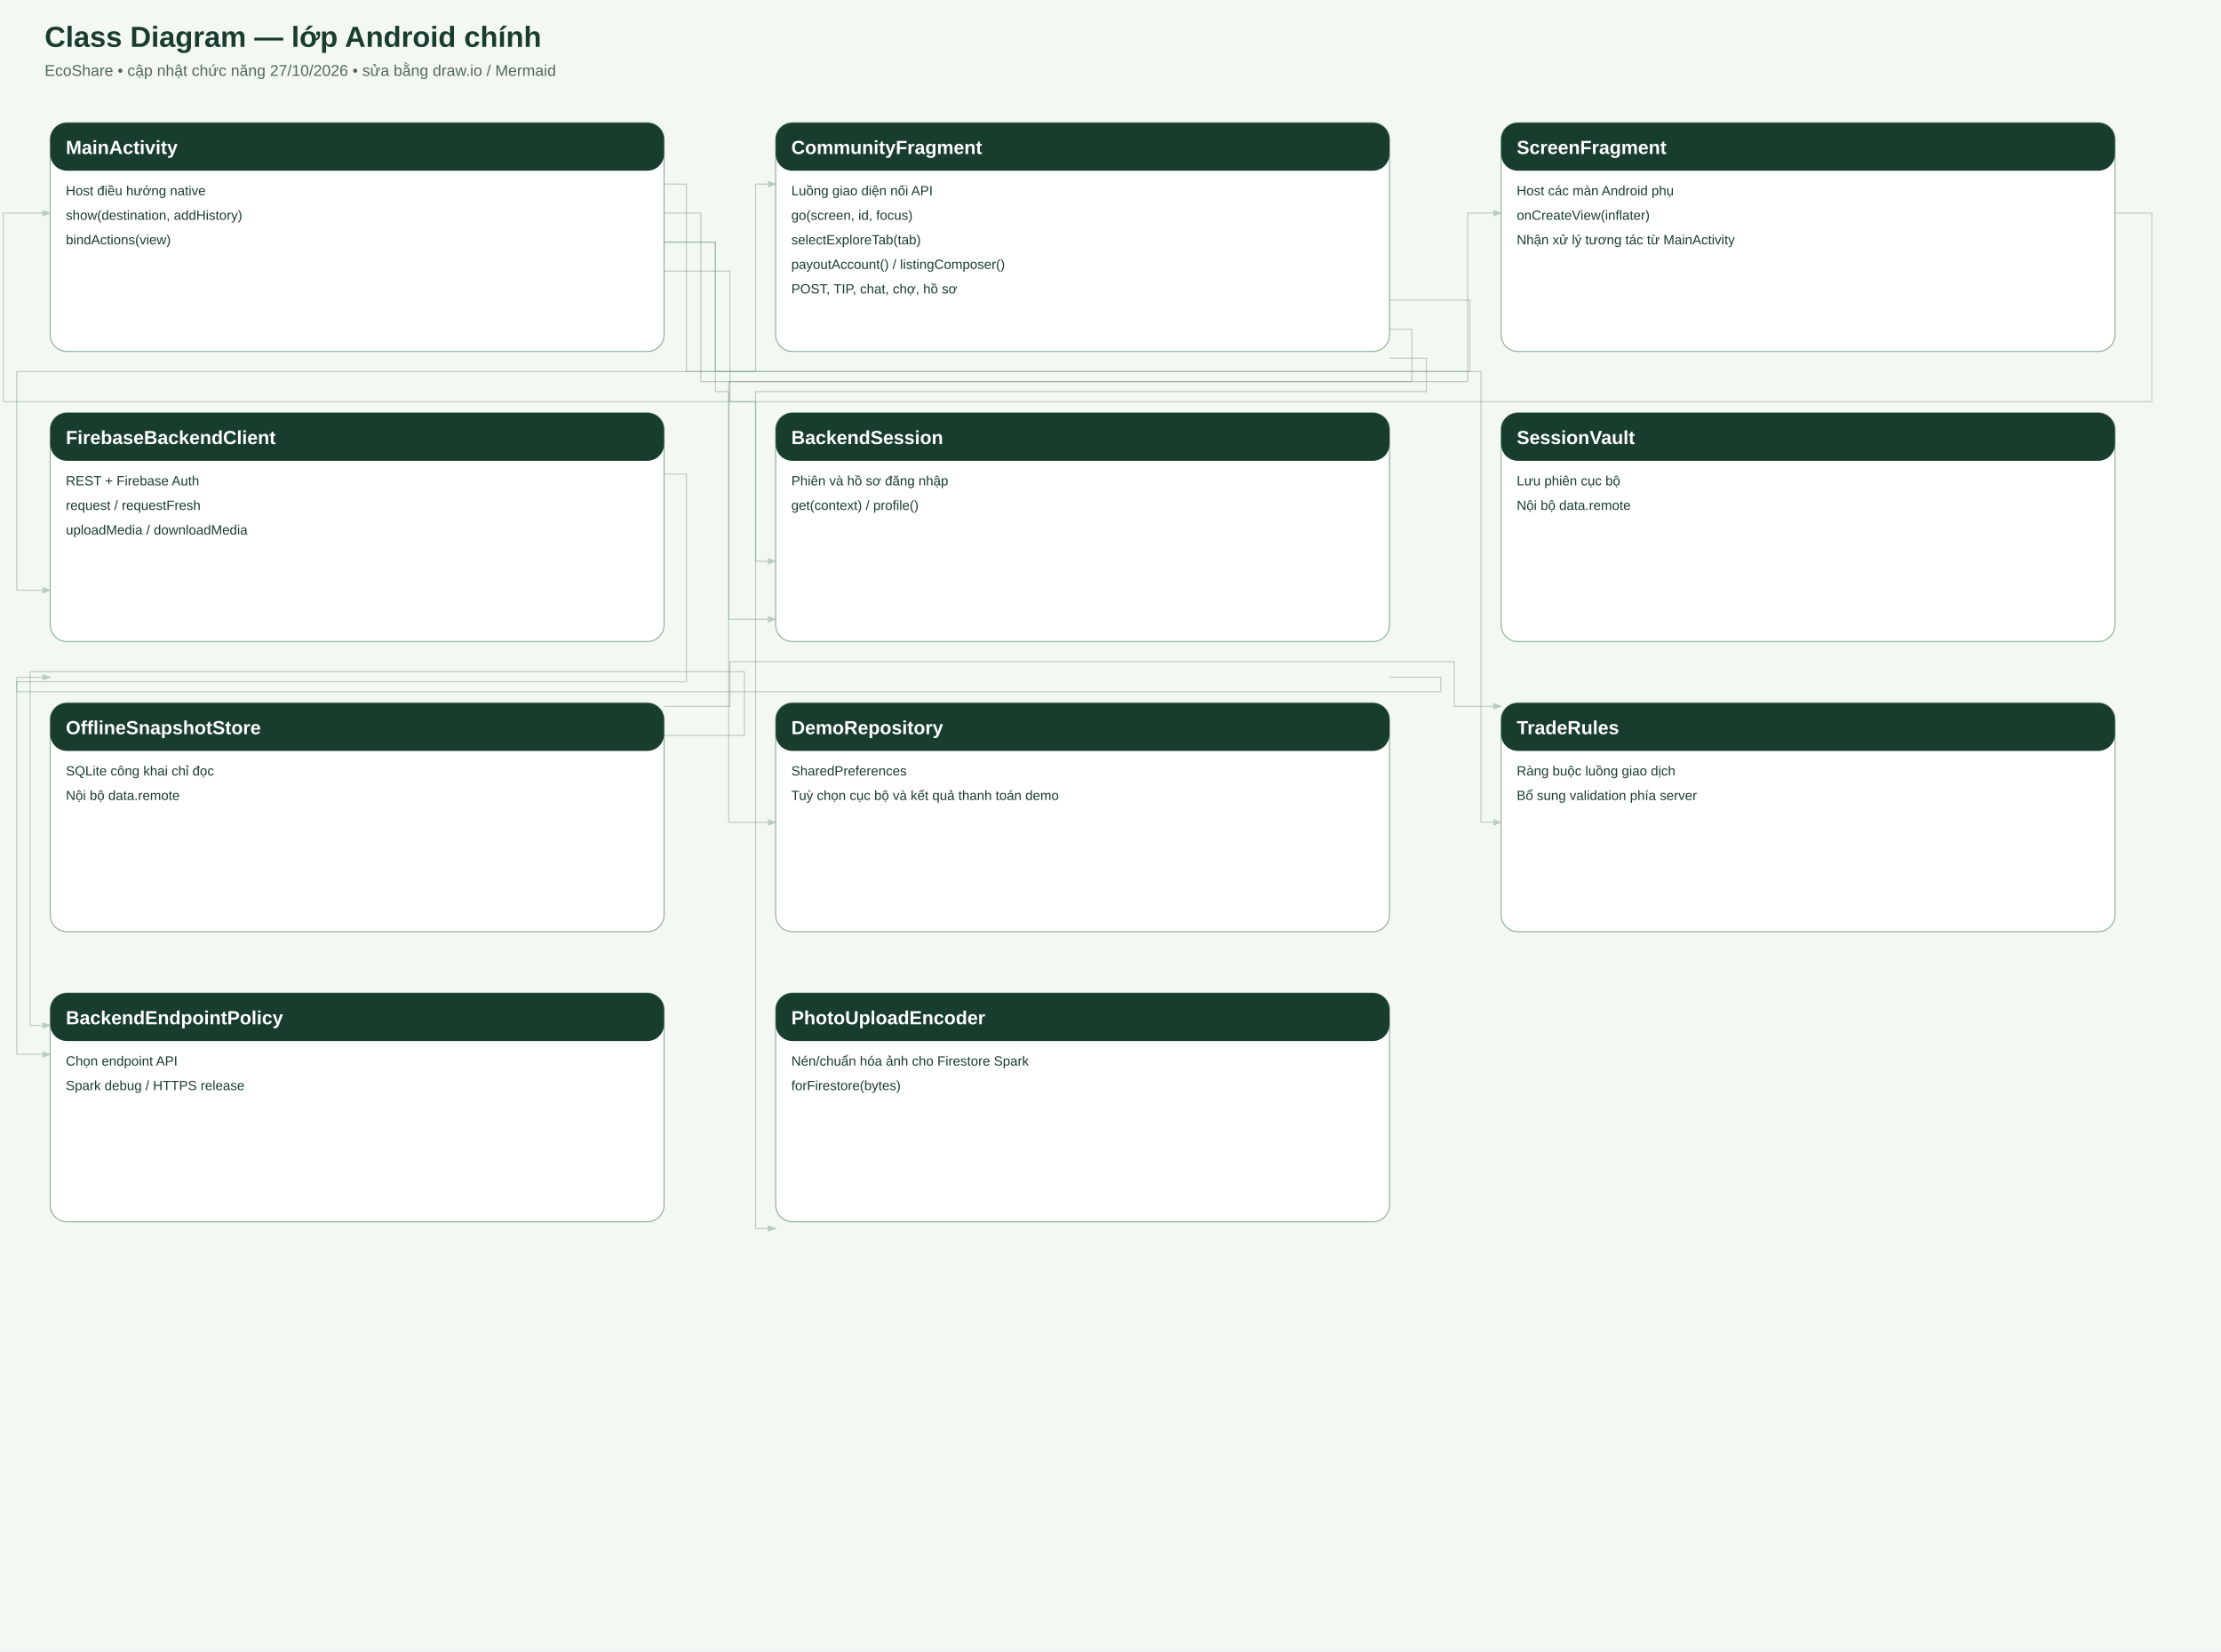
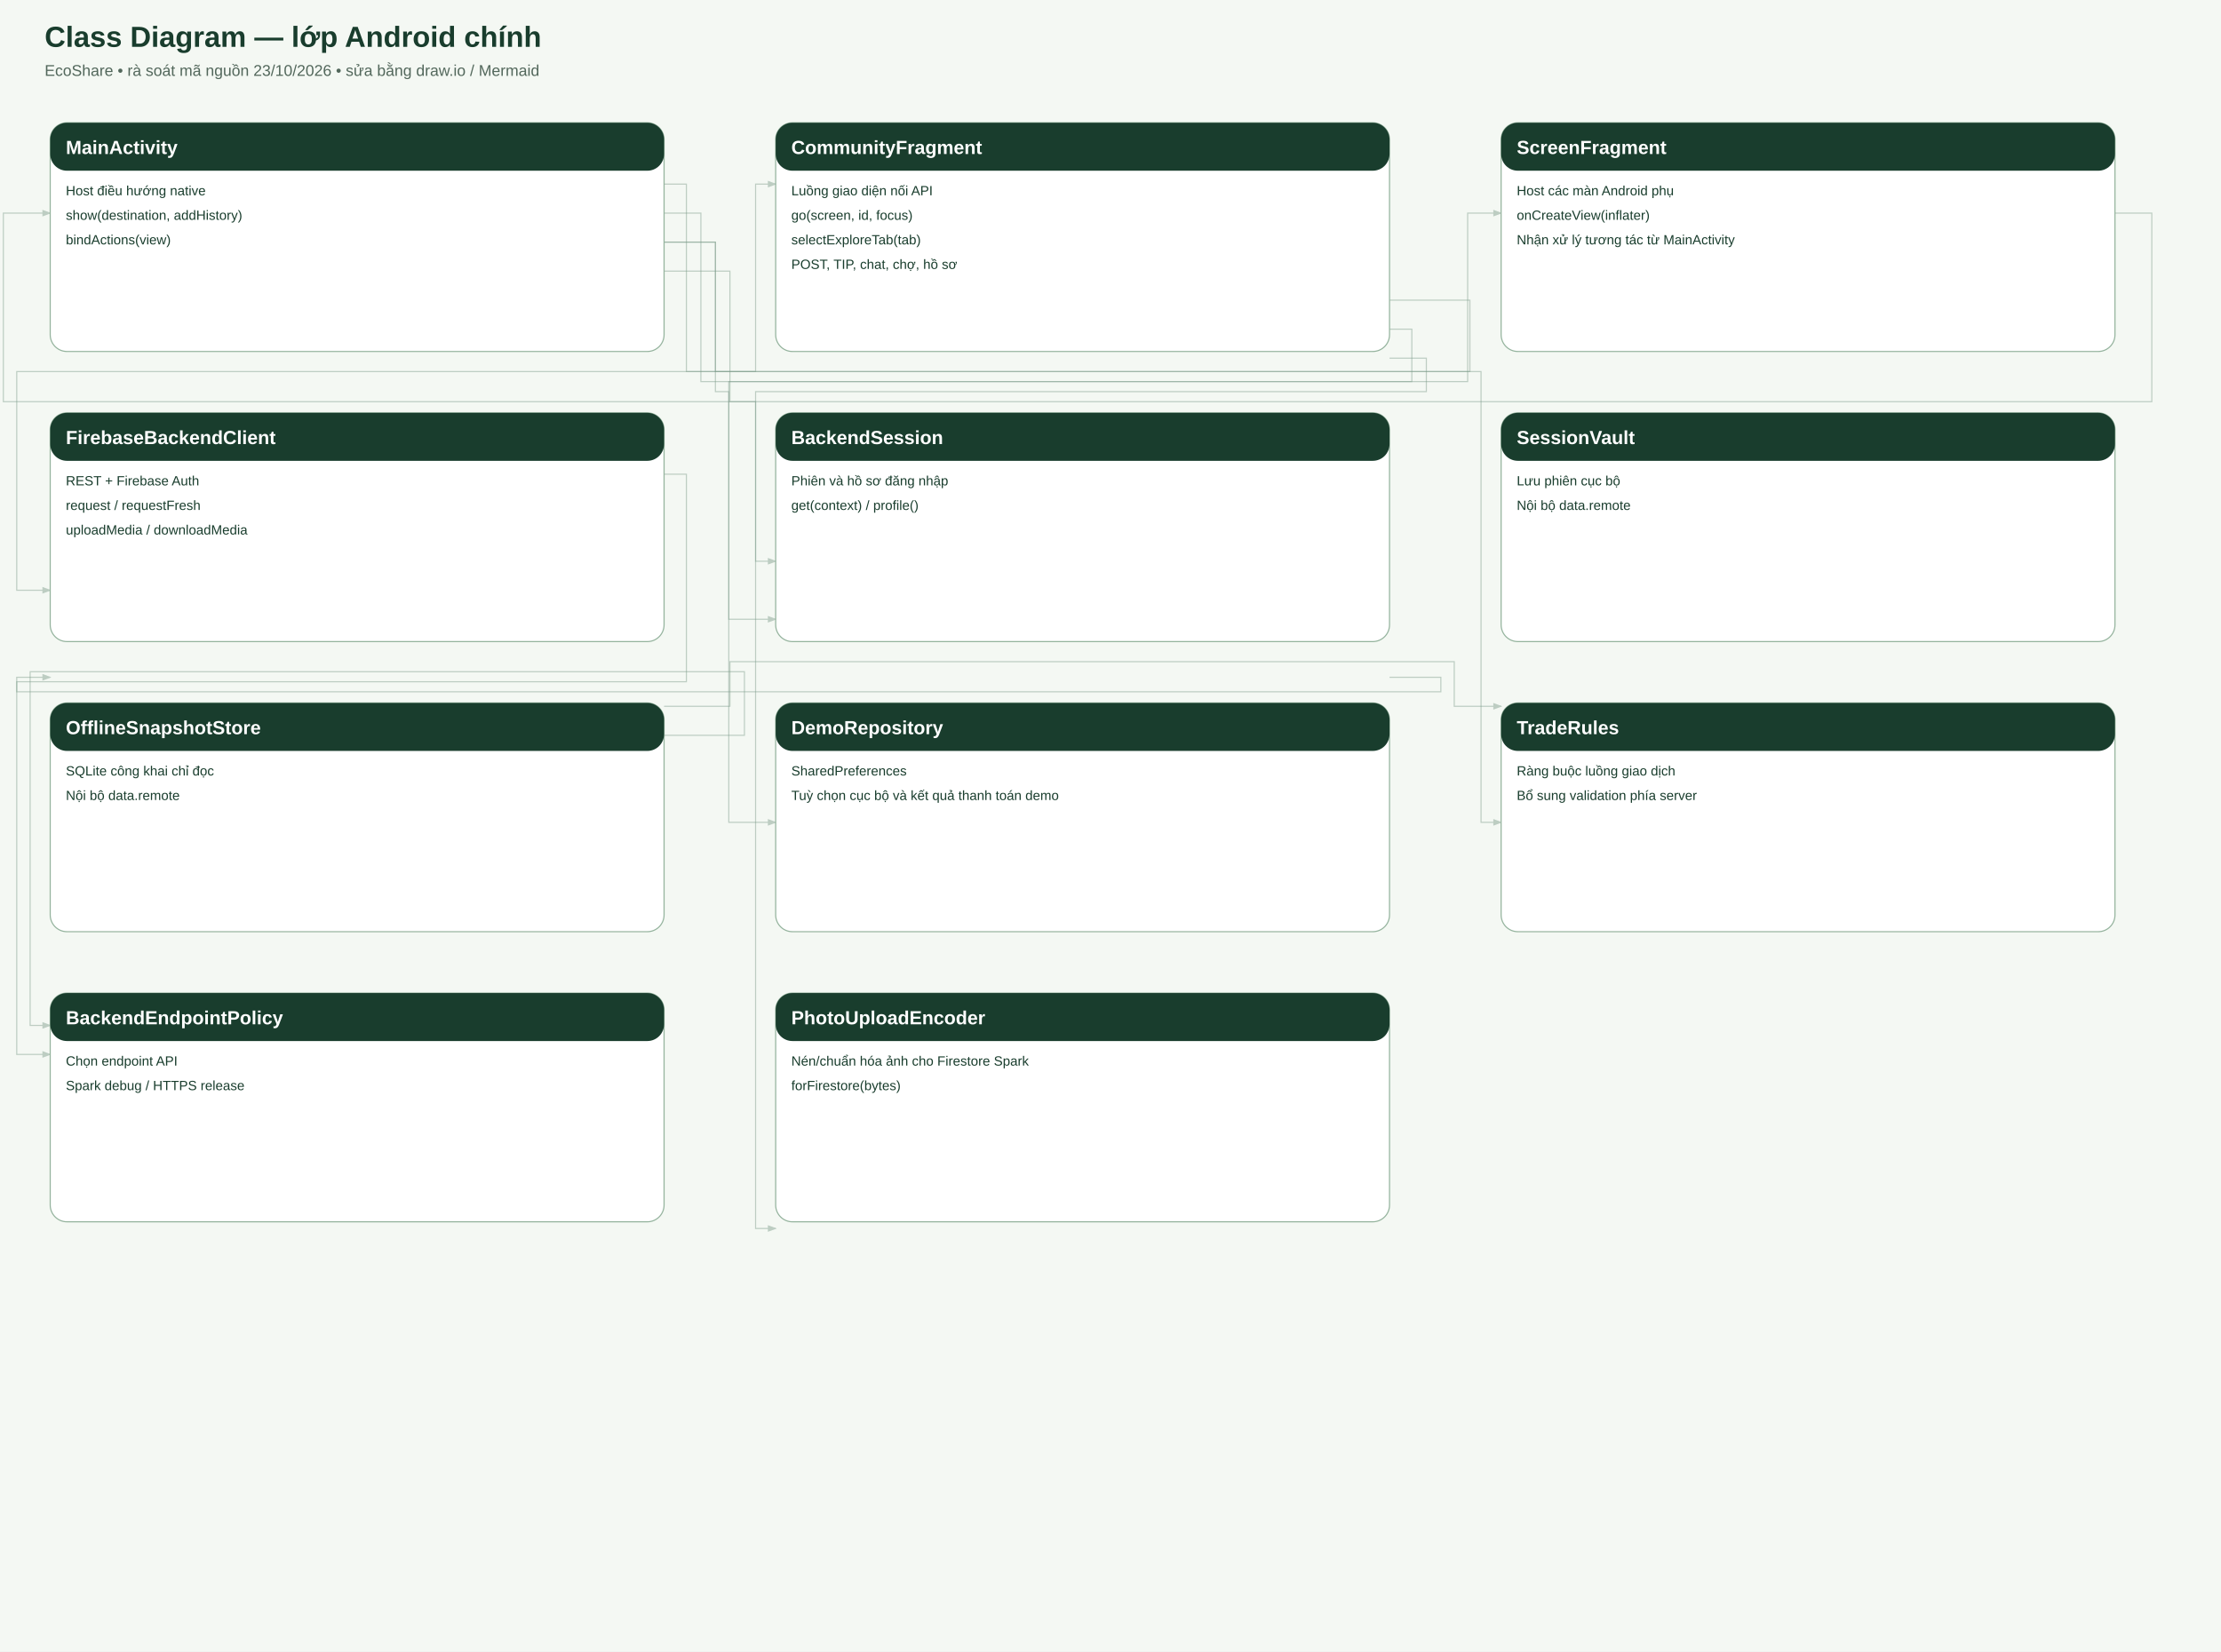
<svg xmlns="http://www.w3.org/2000/svg" width="1990" height="1480" viewBox="0 0 1990 1480" role="img" aria-label="Class Diagram — lớp Android chính">
  <defs>
    <marker id="arrow" markerWidth="8" markerHeight="8" refX="7" refY="3" orient="auto">
      <path d="M0,0 L0,6 L8,3 z" fill="#799987" />
    </marker>
  </defs>
  <rect width="100%" height="100%" fill="#f4f8f3" />
  <text x="40" y="42" font-family="Arial,sans-serif" font-size="26" font-weight="bold" fill="#193d2d">Class Diagram — lớp Android chính</text>
-   <text x="40" y="68" font-family="Arial,sans-serif" font-size="14" fill="#52675b">EcoShare • cập nhật chức năng 27/10/2026 • sửa bằng draw.io / Mermaid</text>
+   <text x="40" y="68" font-family="Arial,sans-serif" font-size="14" fill="#52675b">EcoShare • rà soát mã nguồn 23/10/2026 • sửa bằng draw.io / Mermaid</text>
  <path d="M595,165 L615,165 L615,333 L677,333 L677,165 L695,165" stroke="#799987" opacity="0.45" fill="none" marker-end="url(#arrow)" />
  <path d="M595,191 L628,191 L628,342 L1315,342 L1315,191 L1345,191" stroke="#799987" opacity="0.45" fill="none" marker-end="url(#arrow)" />
  <path d="M595,217 L641,217 L641,351 L653,351 L653,737 L695,737" stroke="#799987" opacity="0.45" fill="none" marker-end="url(#arrow)" />
  <path d="M595,243 L654,243 L654,360 L677,360 L677,503 L695,503" stroke="#799987" opacity="0.45" fill="none" marker-end="url(#arrow)" />
  <path d="M1245,269 L1317,269 L1317,333 L15,333 L15,529 L45,529" stroke="#799987" opacity="0.45" fill="none" marker-end="url(#arrow)" />
  <path d="M1245,295 L1265,295 L1265,342 L653,342 L653,555 L695,555" stroke="#799987" opacity="0.45" fill="none" marker-end="url(#arrow)" />
  <path d="M1245,321 L1278,321 L1278,351 L677,351 L677,1101 L695,1101" stroke="#799987" opacity="0.45" fill="none" marker-end="url(#arrow)" />
  <path d="M1245,607 L1291,607 L1291,620 L15,620 L15,607 L45,607" stroke="#799987" opacity="0.45" fill="none" marker-end="url(#arrow)" />
  <path d="M595,633 L654,633 L654,593 L1303,593 L1303,633 L1345,633" stroke="#799987" opacity="0.45" fill="none" marker-end="url(#arrow)" />
  <path d="M595,659 L667,659 L667,602 L27,602 L27,919 L45,919" stroke="#799987" opacity="0.45" fill="none" marker-end="url(#arrow)" />
  <path d="M595,425 L615,425 L615,611 L15,611 L15,945 L45,945" stroke="#799987" opacity="0.45" fill="none" marker-end="url(#arrow)" />
  <path d="M1895,191 L1928,191 L1928,360 L3,360 L3,191 L45,191" stroke="#799987" opacity="0.45" fill="none" marker-end="url(#arrow)" />
  <path d="M595,217 L641,217 L641,333 L1327,333 L1327,737 L1345,737" stroke="#799987" opacity="0.45" fill="none" marker-end="url(#arrow)" />
  <g>
    <rect x="45" y="110" width="550" height="205" rx="15" fill="white" stroke="#94b39d" />
    <rect x="45" y="110" width="550" height="43" rx="15" fill="#193d2d" />
    <text x="59" y="138" font-family="Arial,sans-serif" font-size="17" font-weight="bold" fill="white">MainActivity</text>
    <text x="59" y="175" font-family="Arial,sans-serif" font-size="12" fill="#193d2d">Host điều hướng native</text>
    <text x="59" y="197" font-family="Arial,sans-serif" font-size="12" fill="#193d2d">show(destination, addHistory)</text>
    <text x="59" y="219" font-family="Arial,sans-serif" font-size="12" fill="#193d2d">bindActions(view)</text>
  </g>
  <g>
    <rect x="695" y="110" width="550" height="205" rx="15" fill="white" stroke="#94b39d" />
    <rect x="695" y="110" width="550" height="43" rx="15" fill="#193d2d" />
    <text x="709" y="138" font-family="Arial,sans-serif" font-size="17" font-weight="bold" fill="white">CommunityFragment</text>
    <text x="709" y="175" font-family="Arial,sans-serif" font-size="12" fill="#193d2d">Luồng giao diện nối API</text>
    <text x="709" y="197" font-family="Arial,sans-serif" font-size="12" fill="#193d2d">go(screen, id, focus)</text>
    <text x="709" y="219" font-family="Arial,sans-serif" font-size="12" fill="#193d2d">selectExploreTab(tab)</text>
-     <text x="709" y="241" font-family="Arial,sans-serif" font-size="12" fill="#193d2d">payoutAccount() / listingComposer()</text>
-     <text x="709" y="263" font-family="Arial,sans-serif" font-size="12" fill="#193d2d">POST, TIP, chat, chợ, hồ sơ</text>
+     <text x="709" y="241" font-family="Arial,sans-serif" font-size="12" fill="#193d2d">POST, TIP, chat, chợ, hồ sơ</text>
  </g>
  <g>
    <rect x="1345" y="110" width="550" height="205" rx="15" fill="white" stroke="#94b39d" />
    <rect x="1345" y="110" width="550" height="43" rx="15" fill="#193d2d" />
    <text x="1359" y="138" font-family="Arial,sans-serif" font-size="17" font-weight="bold" fill="white">ScreenFragment</text>
    <text x="1359" y="175" font-family="Arial,sans-serif" font-size="12" fill="#193d2d">Host các màn Android phụ</text>
    <text x="1359" y="197" font-family="Arial,sans-serif" font-size="12" fill="#193d2d">onCreateView(inflater)</text>
    <text x="1359" y="219" font-family="Arial,sans-serif" font-size="12" fill="#193d2d">Nhận xử lý tương tác từ MainActivity</text>
  </g>
  <g>
    <rect x="45" y="370" width="550" height="205" rx="15" fill="white" stroke="#94b39d" />
    <rect x="45" y="370" width="550" height="43" rx="15" fill="#193d2d" />
    <text x="59" y="398" font-family="Arial,sans-serif" font-size="17" font-weight="bold" fill="white">FirebaseBackendClient</text>
    <text x="59" y="435" font-family="Arial,sans-serif" font-size="12" fill="#193d2d">REST + Firebase Auth</text>
    <text x="59" y="457" font-family="Arial,sans-serif" font-size="12" fill="#193d2d">request / requestFresh</text>
    <text x="59" y="479" font-family="Arial,sans-serif" font-size="12" fill="#193d2d">uploadMedia / downloadMedia</text>
  </g>
  <g>
    <rect x="695" y="370" width="550" height="205" rx="15" fill="white" stroke="#94b39d" />
    <rect x="695" y="370" width="550" height="43" rx="15" fill="#193d2d" />
    <text x="709" y="398" font-family="Arial,sans-serif" font-size="17" font-weight="bold" fill="white">BackendSession</text>
    <text x="709" y="435" font-family="Arial,sans-serif" font-size="12" fill="#193d2d">Phiên và hồ sơ đăng nhập</text>
    <text x="709" y="457" font-family="Arial,sans-serif" font-size="12" fill="#193d2d">get(context) / profile()</text>
  </g>
  <g>
    <rect x="1345" y="370" width="550" height="205" rx="15" fill="white" stroke="#94b39d" />
    <rect x="1345" y="370" width="550" height="43" rx="15" fill="#193d2d" />
    <text x="1359" y="398" font-family="Arial,sans-serif" font-size="17" font-weight="bold" fill="white">SessionVault</text>
    <text x="1359" y="435" font-family="Arial,sans-serif" font-size="12" fill="#193d2d">Lưu phiên cục bộ</text>
    <text x="1359" y="457" font-family="Arial,sans-serif" font-size="12" fill="#193d2d">Nội bộ data.remote</text>
  </g>
  <g>
    <rect x="45" y="630" width="550" height="205" rx="15" fill="white" stroke="#94b39d" />
    <rect x="45" y="630" width="550" height="43" rx="15" fill="#193d2d" />
    <text x="59" y="658" font-family="Arial,sans-serif" font-size="17" font-weight="bold" fill="white">OfflineSnapshotStore</text>
    <text x="59" y="695" font-family="Arial,sans-serif" font-size="12" fill="#193d2d">SQLite công khai chỉ đọc</text>
    <text x="59" y="717" font-family="Arial,sans-serif" font-size="12" fill="#193d2d">Nội bộ data.remote</text>
  </g>
  <g>
    <rect x="695" y="630" width="550" height="205" rx="15" fill="white" stroke="#94b39d" />
    <rect x="695" y="630" width="550" height="43" rx="15" fill="#193d2d" />
    <text x="709" y="658" font-family="Arial,sans-serif" font-size="17" font-weight="bold" fill="white">DemoRepository</text>
    <text x="709" y="695" font-family="Arial,sans-serif" font-size="12" fill="#193d2d">SharedPreferences</text>
    <text x="709" y="717" font-family="Arial,sans-serif" font-size="12" fill="#193d2d">Tuỳ chọn cục bộ và kết quả thanh toán demo</text>
  </g>
  <g>
    <rect x="1345" y="630" width="550" height="205" rx="15" fill="white" stroke="#94b39d" />
    <rect x="1345" y="630" width="550" height="43" rx="15" fill="#193d2d" />
    <text x="1359" y="658" font-family="Arial,sans-serif" font-size="17" font-weight="bold" fill="white">TradeRules</text>
    <text x="1359" y="695" font-family="Arial,sans-serif" font-size="12" fill="#193d2d">Ràng buộc luồng giao dịch</text>
    <text x="1359" y="717" font-family="Arial,sans-serif" font-size="12" fill="#193d2d">Bổ sung validation phía server</text>
  </g>
  <g>
    <rect x="45" y="890" width="550" height="205" rx="15" fill="white" stroke="#94b39d" />
    <rect x="45" y="890" width="550" height="43" rx="15" fill="#193d2d" />
    <text x="59" y="918" font-family="Arial,sans-serif" font-size="17" font-weight="bold" fill="white">BackendEndpointPolicy</text>
    <text x="59" y="955" font-family="Arial,sans-serif" font-size="12" fill="#193d2d">Chọn endpoint API</text>
    <text x="59" y="977" font-family="Arial,sans-serif" font-size="12" fill="#193d2d">Spark debug / HTTPS release</text>
  </g>
  <g>
    <rect x="695" y="890" width="550" height="205" rx="15" fill="white" stroke="#94b39d" />
    <rect x="695" y="890" width="550" height="43" rx="15" fill="#193d2d" />
    <text x="709" y="918" font-family="Arial,sans-serif" font-size="17" font-weight="bold" fill="white">PhotoUploadEncoder</text>
    <text x="709" y="955" font-family="Arial,sans-serif" font-size="12" fill="#193d2d">Nén/chuẩn hóa ảnh cho Firestore Spark</text>
    <text x="709" y="977" font-family="Arial,sans-serif" font-size="12" fill="#193d2d">forFirestore(bytes)</text>
  </g>
</svg>
